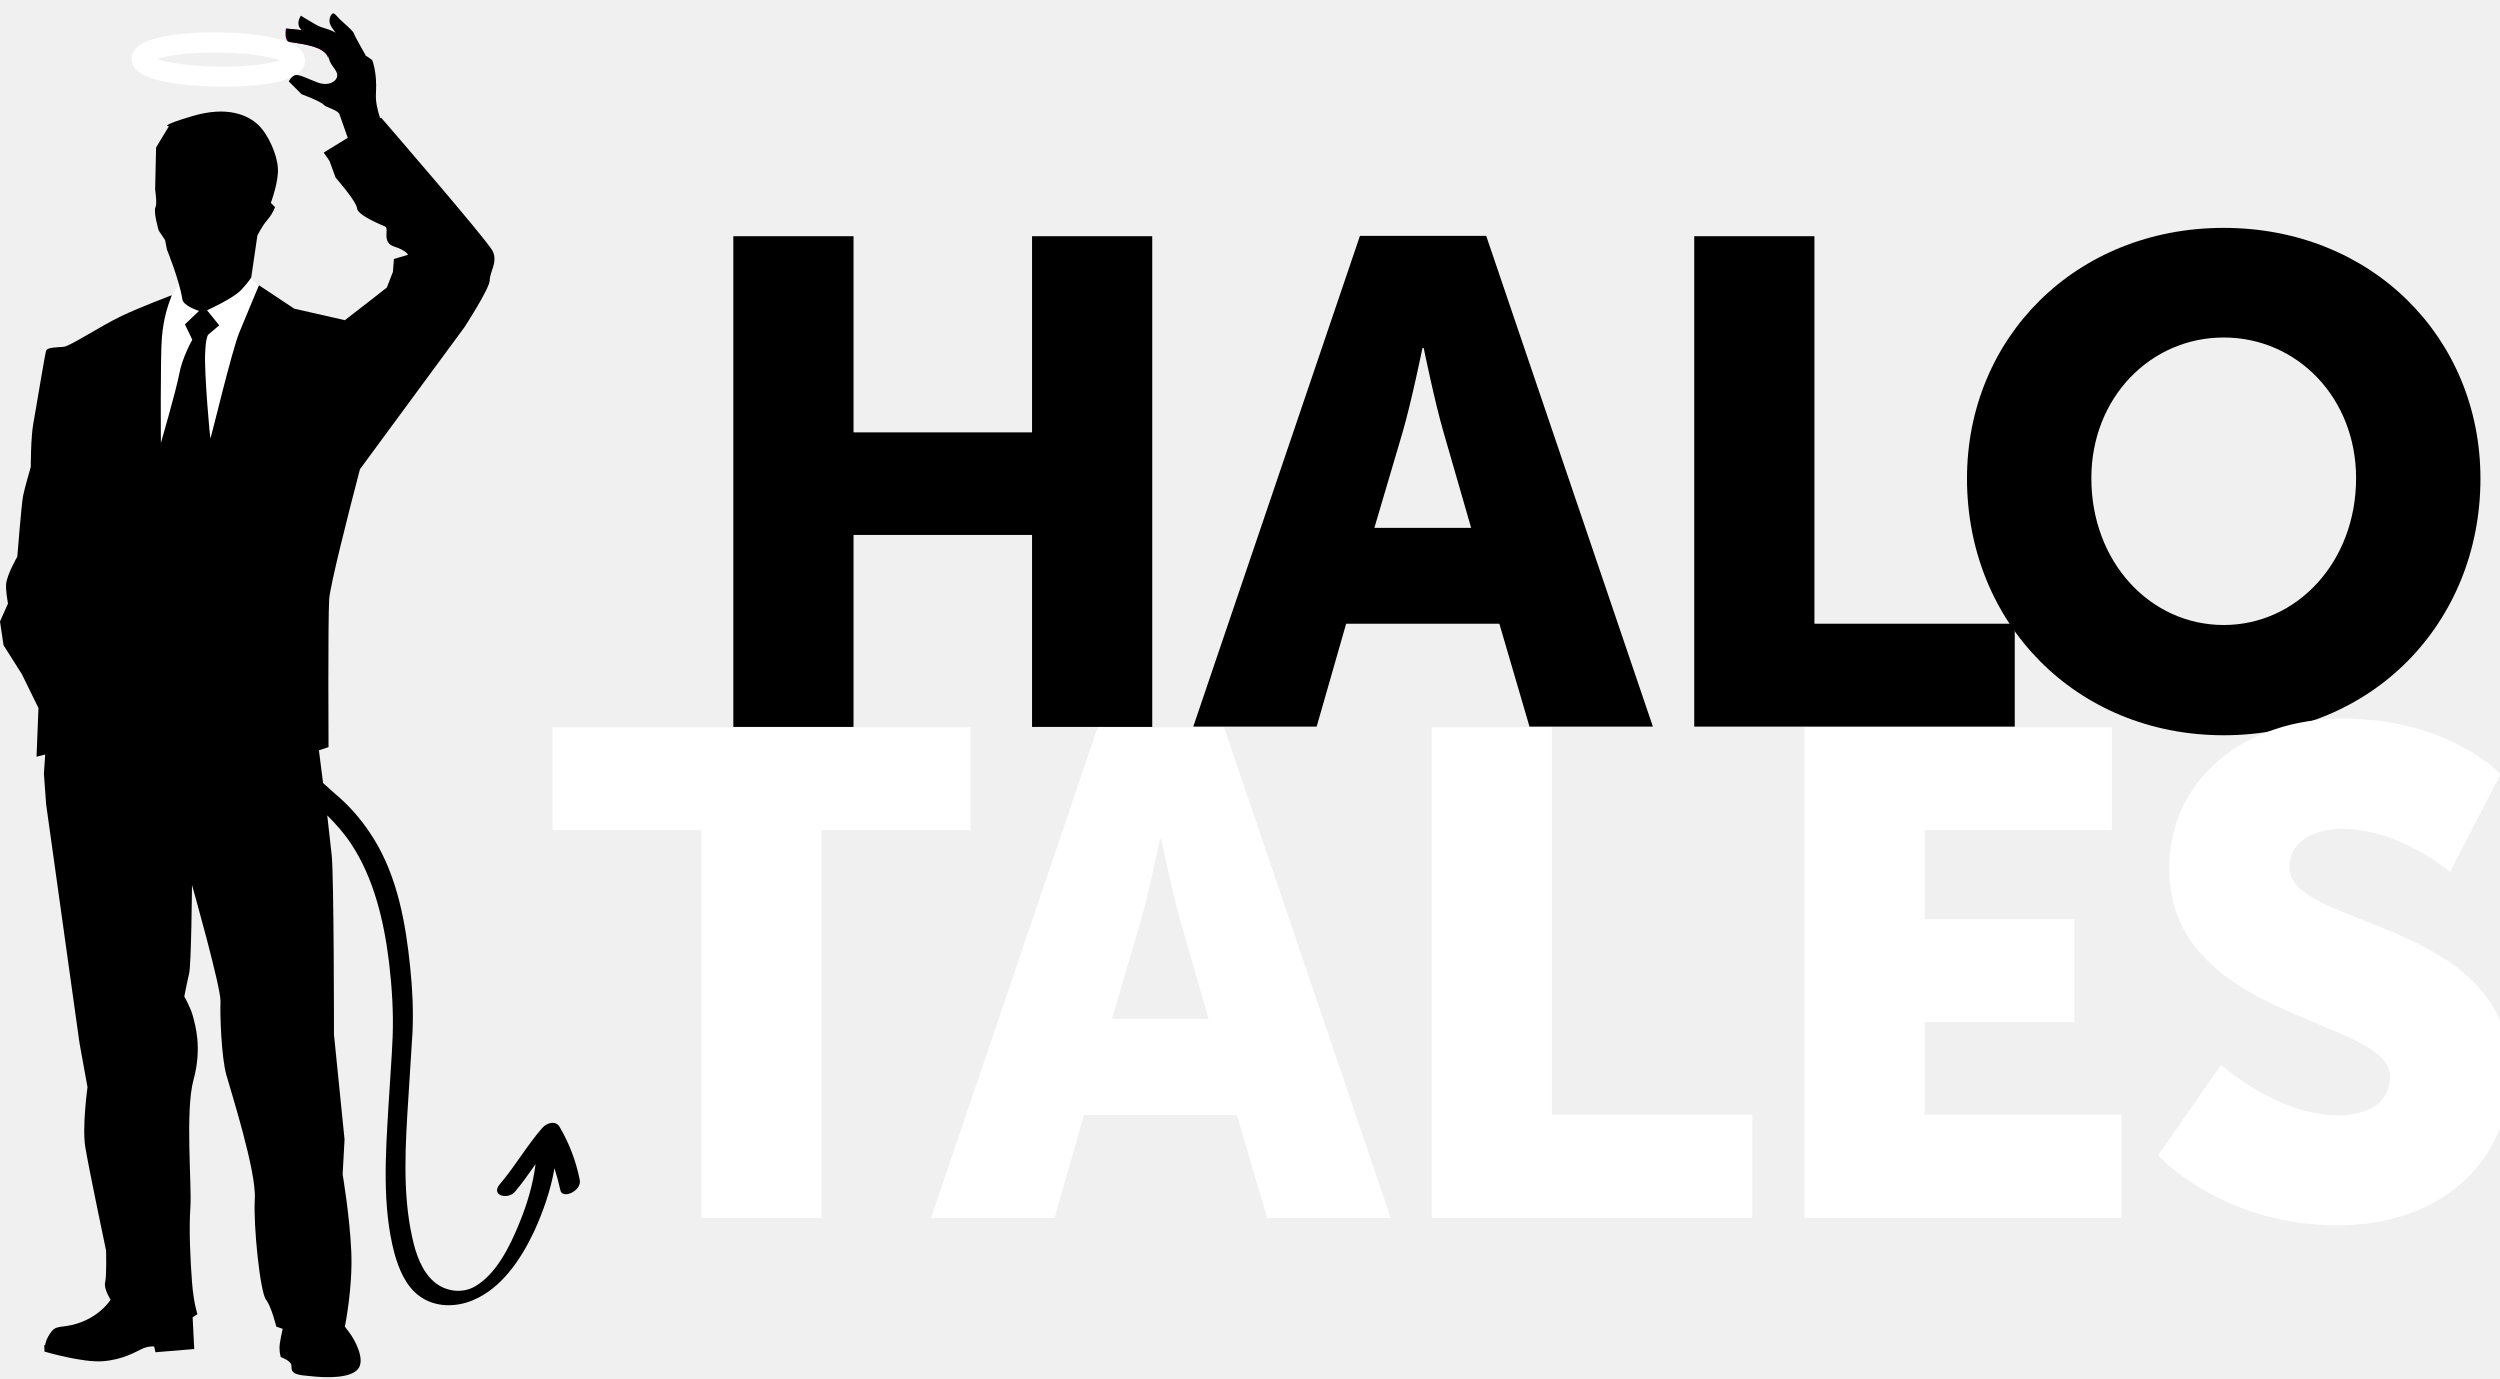
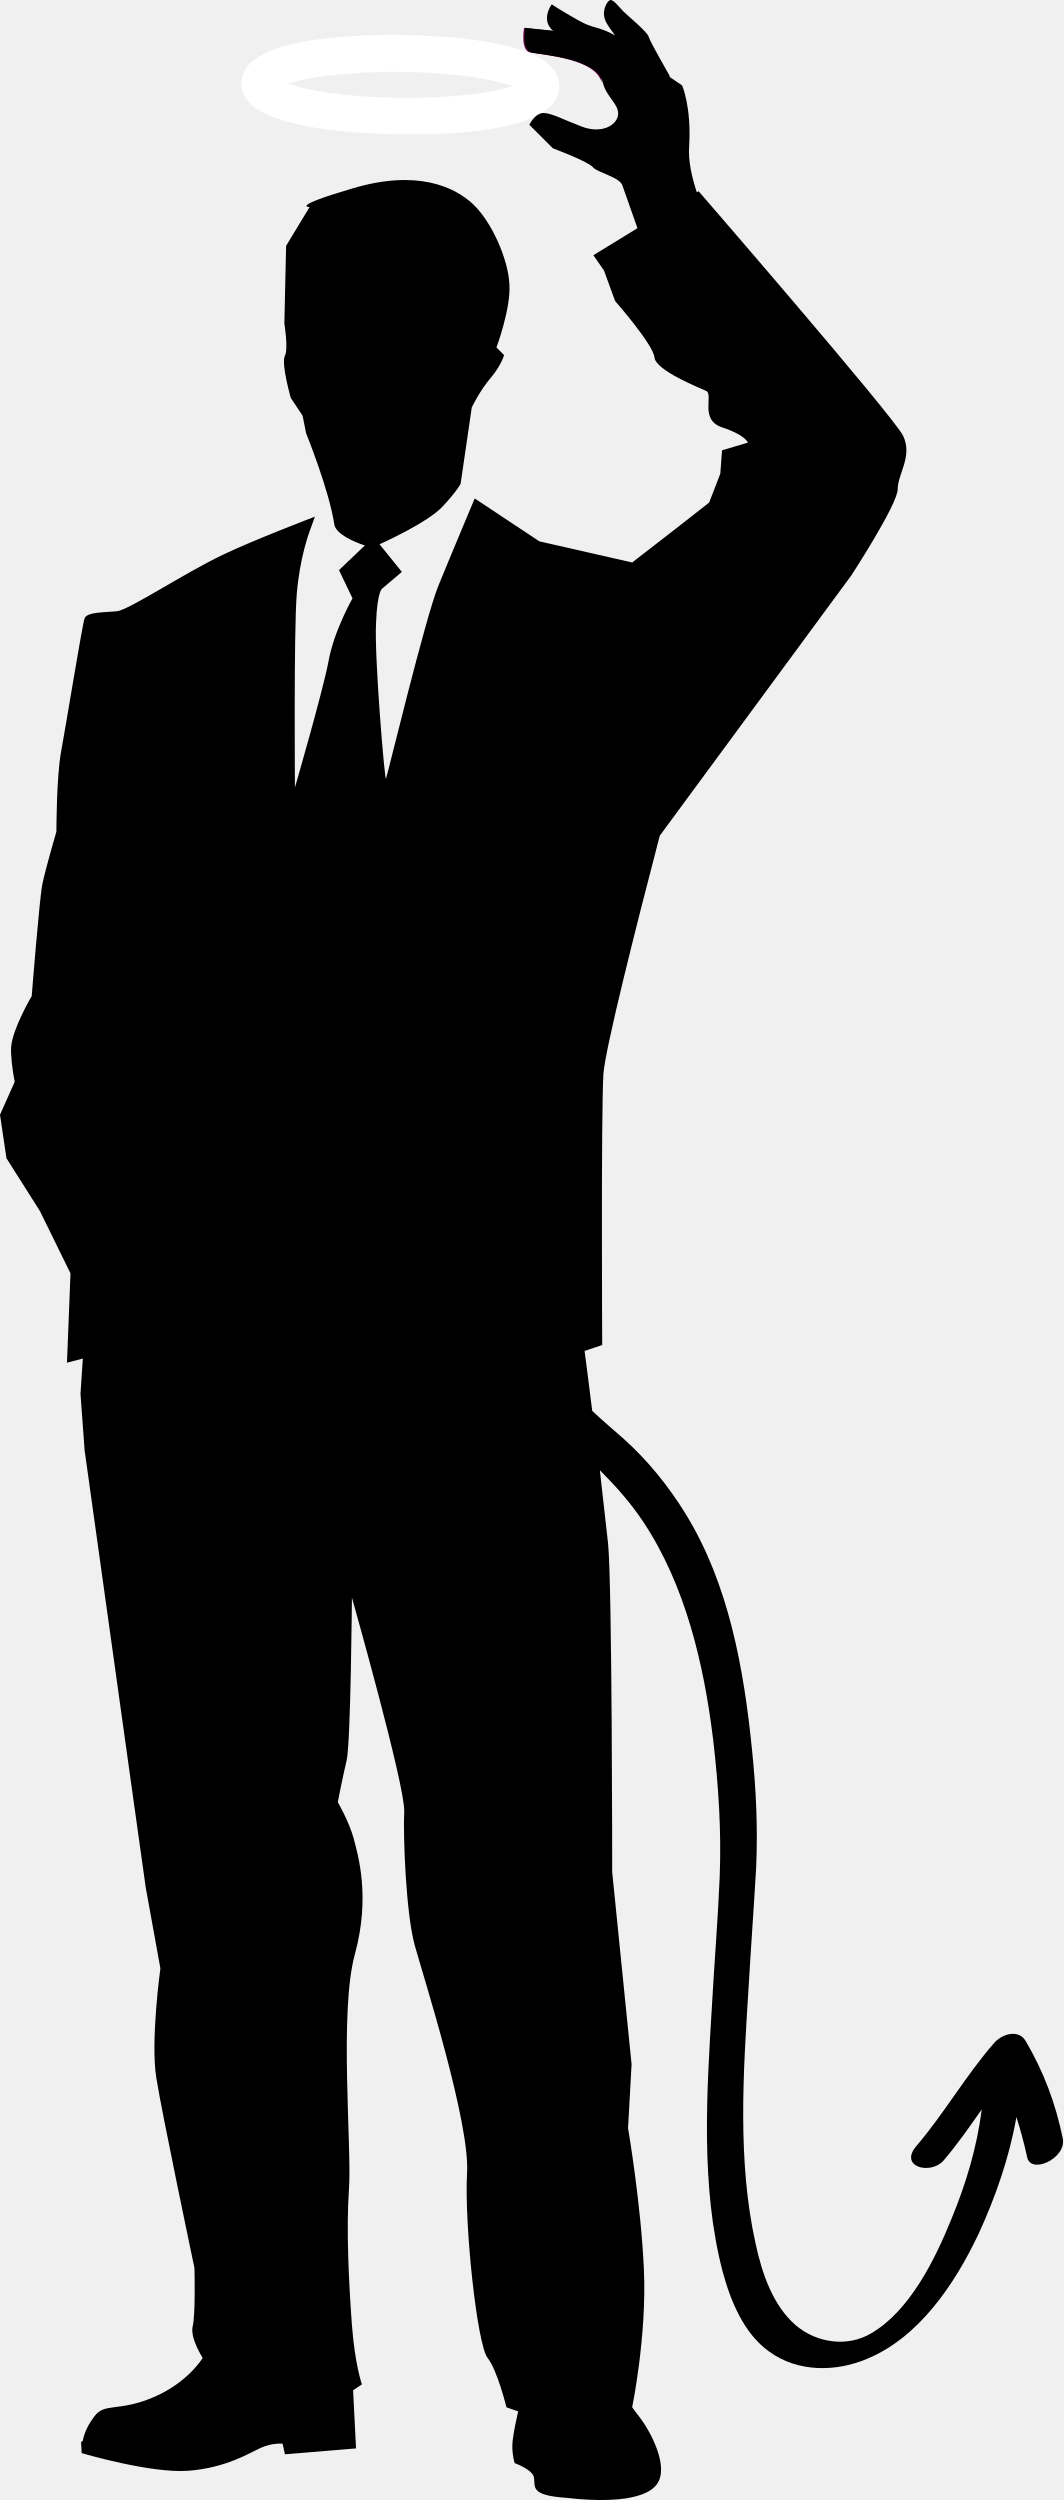
- <svg xmlns="http://www.w3.org/2000/svg" width="78px" height="43px" viewBox="0 0 78 43" version="1.1">
-   <g id="halo-tales-logo" stroke="none" stroke-width="1" fill="none" fill-rule="evenodd">
-     <g>
-       <g id="Group" transform="translate(22, 7)" fill="#000000" fill-rule="nonzero">
-         <polygon id="Path" points="0.88 0.37 4.63 0.37 4.63 6.49 10.2 6.49 10.2 0.37 13.95 0.37 13.95 15.68 10.2 15.68 10.2 9.69 4.63 9.69 4.63 15.68 0.88 15.68 0.88 0.37" />
-         <path d="M24.78,12.46 L20,12.46 L19.08,15.67 L15.23,15.67 L20.43,0.36 L24.37,0.36 L29.57,15.67 L25.72,15.67 L24.78,12.46 Z M22.38,3.86 C22.38,3.86 22.04,5.53 21.76,6.49 L20.88,9.47 L23.9,9.47 L23.04,6.49 C22.76,5.53 22.42,3.86 22.42,3.86 L22.38,3.86 Z" id="Shape" />
-         <path d="M47.38,0.11 C52,0.11 55.39,3.54 55.39,7.93 C55.39,12.43 52.01,15.94 47.38,15.94 C42.76,15.94 39.37,12.43 39.37,7.93 C39.37,3.54 42.76,0.11 47.38,0.11 Z M47.38,12.5 C49.67,12.5 51.51,10.53 51.51,7.92 C51.51,5.41 49.67,3.53 47.38,3.53 C45.09,3.53 43.25,5.41 43.25,7.92 C43.25,10.54 45.09,12.5 47.38,12.5 Z" id="Shape" />
-         <polygon id="Path" points="30.86 0.37 34.61 0.37 34.61 12.46 40.86 12.46 40.86 15.67 30.86 15.67" />
+ <svg xmlns="http://www.w3.org/2000/svg" version="1.1" viewBox="0 .416 18.094 42.552" width="18.094" height="42.552">
+   <defs />
+   <g id="Canvas_1" stroke-opacity="1" stroke="none" stroke-dasharray="none" fill="none" fill-opacity="1">
+     <g id="Canvas_1: Layer 1">
+       <g id="Group_2">
+         <g id="Group_3">
+           <g id="Line_7">
+             </g>
+           <g id="Graphic_6">
+             <path d="M 6.79 2.7 C 6.3 2.7 4.69 2.64 4.25 2.17 C 4.12 2.04 4.1 1.9 4.11 1.81 C 4.14 1.09 5.83 1 6.84 1.01 C 7.32 1.02 8.94 1.07 9.38 1.55 C 9.5 1.68 9.52 1.82 9.52 1.91 C 9.49 2.63 7.79 2.72 6.79 2.7 Z M 4.9 1.84 C 5.2 1.94 5.81 2.07 6.8 2.08 C 7.8 2.09 8.43 1.98 8.73 1.88 C 8.43 1.78 7.82 1.65 6.83 1.64 C 5.87 1.63 5.21 1.74 4.9 1.84 Z" fill="white" />
+           </g>
+           <g id="Graphic_5">
+             <path d="M 10.22 1.15 C 10.13 1.14 9.93 1 9.6 .96 C 9.36 .94 8.92 .89 8.92 .89 C 8.92 .89 8.85 1.28 9.03 1.31 C 9.3 1.36 10.14 1.42 10.24 1.82" fill="#6b0046" />
+           </g>
+           <g id="Graphic_4">
+             <path d="M 18.09 36.82 C 17.97 36.22 17.76 35.67 17.46 35.16 C 17.34 34.95 17.06 35.03 16.92 35.19 C 16.44 35.74 16.07 36.39 15.6 36.94 C 15.29 37.3 15.84 37.44 16.06 37.19 C 16.29 36.92 16.5 36.62 16.71 36.32 C 16.63 36.96 16.44 37.59 16.2 38.17 C 15.91 38.89 15.48 39.75 14.83 40.13 C 14.43 40.37 13.9 40.3 13.54 39.99 C 13.16 39.66 12.97 39.12 12.86 38.6 C 12.55 37.21 12.65 35.69 12.74 34.27 C 12.78 33.58 12.83 32.9 12.87 32.21 C 12.9 31.53 12.87 30.88 12.8 30.2 C 12.66 28.8 12.4 27.38 11.68 26.2 C 11.38 25.71 11.03 25.28 10.62 24.91 C 10.45 24.76 10.26 24.6 10.08 24.43 C 10.01 23.86 9.95 23.41 9.95 23.41 L 10.25 23.31 C 10.25 23.31 10.23 19.42 10.27 18.7 C 10.3 18.27 10.82 16.21 11.23 14.64 L 14.49 10.21 C 14.49 10.21 15.28 9 15.28 8.74 C 15.28 8.48 15.54 8.18 15.37 7.83 C 15.19 7.48 11.89 3.67 11.89 3.67 L 11.86 3.69 C 11.78 3.44 11.71 3.16 11.73 2.9 C 11.77 2.23 11.61 1.87 11.61 1.87 L 11.39 1.72 C 11.4 1.72 11.4 1.72 11.4 1.72 L 11.4 1.71 C 11.4 1.71 11.06 1.12 11.04 1.04 C 11.02 .96 10.68 .68 10.61 .61 C 10.54 .54 10.43 .39 10.38 .42 C 10.33 .44 10.23 .61 10.31 .78 C 10.35 .86 10.41 .94 10.47 1.02 C 10.19 .86 10.1 .91 9.84 .76 C 9.54 .59 9.39 .49 9.39 .49 C 9.39 .49 9.25 .68 9.34 .85 C 9.36 .88 9.38 .92 9.42 .94 C 9.2 .92 8.94 .89 8.94 .89 C 8.94 .89 8.87 1.28 9.05 1.31 C 9.32 1.36 10.16 1.42 10.26 1.82 C 10.32 2.07 10.54 2.19 10.52 2.37 C 10.5 2.55 10.24 2.7 9.9 2.57 C 9.56 2.44 9.41 2.35 9.26 2.34 C 9.11 2.33 9.01 2.54 9.01 2.54 L 9.41 2.94 C 9.41 2.94 10 3.16 10.09 3.26 C 10.17 3.36 10.57 3.43 10.6 3.59 L 10.85 4.3 L 10.1 4.76 L 10.28 5.02 L 10.47 5.54 C 10.47 5.54 11.12 6.28 11.14 6.5 C 11.16 6.72 11.89 7.01 12.02 7.07 C 12.15 7.13 11.9 7.56 12.29 7.69 C 12.69 7.82 12.73 7.95 12.73 7.95 L 12.29 8.08 L 12.26 8.48 L 12.07 8.97 L 11.56 9.37 L 10.76 9.99 L 9.18 9.63 L 8.08 8.9 C 8.08 8.9 7.68 9.85 7.46 10.39 C 7.24 10.93 6.6 13.59 6.57 13.67 C 6.55 13.74 6.37 11.6 6.4 11.03 C 6.42 10.46 6.51 10.43 6.51 10.43 L 6.84 10.15 L 6.46 9.68 C 6.46 9.68 7.29 9.31 7.54 9.03 C 7.79 8.76 7.84 8.65 7.84 8.65 L 8.03 7.35 C 8.03 7.35 8.17 7.06 8.35 6.85 C 8.53 6.64 8.58 6.46 8.58 6.46 L 8.45 6.33 C 8.45 6.33 8.7 5.66 8.67 5.25 C 8.65 4.83 8.37 4.19 8.05 3.89 C 7.73 3.59 7.09 3.3 6.01 3.62 C 4.92 3.94 5.27 3.94 5.27 3.94 L 4.87 4.6 L 4.84 5.92 C 4.84 5.92 4.91 6.35 4.85 6.47 C 4.78 6.6 4.95 7.19 4.95 7.19 L 5.15 7.49 L 5.21 7.79 C 5.21 7.79 5.6 8.75 5.69 9.34 C 5.72 9.55 6.21 9.7 6.21 9.7 L 5.77 10.12 L 6 10.6 C 6 10.6 5.68 11.16 5.59 11.68 C 5.49 12.2 5.02 13.82 5.02 13.82 C 5.02 13.82 5 11.18 5.05 10.54 C 5.1 9.9 5.27 9.46 5.27 9.46 L 5.36 9.21 C 5.36 9.21 4.31 9.61 3.79 9.86 C 3.14 10.17 2.19 10.8 1.99 10.82 C 1.79 10.84 1.48 10.83 1.44 10.94 C 1.4 11.05 1.12 12.78 1.04 13.21 C .96 13.64 .96 14.57 .96 14.57 C .96 14.57 .77 15.22 .72 15.47 C .67 15.72 .54 17.37 .54 17.37 C .54 17.37 .22 17.91 .19 18.23 C .18 18.38 .21 18.62 .25 18.83 L 17763568e-22 19.39 L .11 20.13 L .68 21.03 L 1.2 22.09 L 1.14 23.61 L 1.41 23.54 L 1.37 24.14 L 1.44 25.1 L 1.76 27.39 L 2.2 30.54 L 2.48 32.54 L 2.73 33.92 C 2.73 33.92 2.56 35.15 2.66 35.78 C 2.76 36.41 3.31 39.02 3.31 39.02 C 3.31 39.02 3.33 39.81 3.28 40.01 C 3.23 40.21 3.45 40.55 3.45 40.55 C 3.45 40.55 3.2 40.97 2.61 41.22 C 2.02 41.47 1.78 41.31 1.61 41.54 C 1.43 41.77 1.41 41.96 1.41 41.96 L 1.38 41.98 L 1.39 42.17 C 1.39 42.17 2.57 42.52 3.21 42.47 C 3.85 42.42 4.24 42.17 4.44 42.08 C 4.64 41.99 4.81 42.01 4.81 42.01 L 4.85 42.19 L 6.06 42.09 L 6.01 41.1 L 6.16 41 C 6.16 41 6.04 40.66 5.99 39.99 C 5.94 39.32 5.89 38.36 5.94 37.67 C 5.99 36.98 5.77 34.66 6.04 33.68 C 6.31 32.69 6.09 31.98 6.02 31.71 C 5.95 31.44 5.75 31.09 5.75 31.09 C 5.75 31.09 5.83 30.67 5.9 30.38 C 5.97 30.08 5.99 27.61 5.99 27.61 C 5.99 27.61 6.9 30.82 6.88 31.25 C 6.86 31.68 6.91 32.99 7.06 33.53 C 7.21 34.07 8 36.54 7.95 37.4 C 7.9 38.26 8.12 40.33 8.3 40.55 C 8.47 40.77 8.62 41.39 8.62 41.39 L 8.82 41.46 C 8.82 41.46 8.72 41.88 8.72 42.05 C 8.72 42.22 8.76 42.34 8.76 42.34 C 8.76 42.34 9.07 42.45 9.09 42.59 C 9.11 42.74 9.02 42.89 9.63 42.93 C 10.22 43 10.96 43 11.18 42.7 C 11.4 42.4 11.06 41.79 10.91 41.59 C 10.76 41.39 10.76 41.39 10.76 41.39 C 10.76 41.39 11.01 40.18 10.96 39.05 C 10.91 37.92 10.69 36.64 10.69 36.64 L 10.75 35.55 L 10.42 32.28 C 10.42 32.28 10.42 27.4 10.35 26.69 C 10.32 26.44 10.27 25.96 10.21 25.44 C 10.48 25.71 10.73 25.99 10.95 26.32 C 11.66 27.39 11.98 28.72 12.14 30.04 C 12.23 30.82 12.28 31.58 12.25 32.36 C 12.22 33.08 12.16 33.8 12.12 34.52 C 12.03 36.01 11.92 37.63 12.3 39.08 C 12.44 39.6 12.67 40.14 13.09 40.44 C 13.58 40.8 14.24 40.79 14.77 40.56 C 15.63 40.2 16.24 39.32 16.66 38.43 C 16.94 37.82 17.18 37.14 17.3 36.45 C 17.37 36.67 17.43 36.89 17.48 37.12 C 17.53 37.44 18.15 37.16 18.09 36.82 Z" fill="black" />
+           </g>
+         </g>
      </g>
-       <g id="Group" transform="translate(17, 22)" fill="#FFFFFF" fill-rule="nonzero">
-         <polygon id="Path" points="4.89 3.9 0.24 3.9 0.24 0.69 13.28 0.69 13.28 3.9 8.63 3.9 8.63 16 4.88 16 4.88 3.9" />
-         <path d="M21.59,12.79 L16.82,12.79 L15.9,16 L12.05,16 L17.25,0.69 L21.19,0.69 L26.39,16 L22.54,16 L21.59,12.79 Z M19.19,4.18 C19.19,4.18 18.85,5.85 18.57,6.81 L17.69,9.79 L20.71,9.79 L19.85,6.81 C19.57,5.85 19.23,4.18 19.23,4.18 L19.19,4.18 Z" id="Shape" />
-         <polygon id="Path" points="27.67 0.69 31.42 0.69 31.42 12.78 37.67 12.78 37.67 16 27.67 16" />
-         <polygon id="Path" points="39.3 0.69 48.89 0.69 48.89 3.9 43.05 3.9 43.05 6.68 47.72 6.68 47.72 9.89 43.05 9.89 43.05 12.78 49.19 12.78 49.19 16 39.3 16" />
-         <path d="M52.3,11.22 C52.3,11.22 54.03,12.8 55.96,12.8 C56.73,12.8 57.57,12.5 57.57,11.58 C57.57,9.76 50.68,9.83 50.68,5.11 C50.68,2.28 53.06,0.42 56.1,0.42 C59.4,0.42 61.02,2.15 61.02,2.15 L59.44,5.21 C59.44,5.21 57.9,3.86 56.06,3.86 C55.29,3.86 54.43,4.2 54.43,5.06 C54.43,6.99 61.32,6.64 61.32,11.48 C61.32,14.03 59.37,16.23 55.92,16.23 C52.32,16.23 50.33,14.05 50.33,14.05 L52.3,11.22 Z" id="Path" />
-       </g>
-       <polyline id="Path" fill="#FFFFFF" points="9.02 9.64 7.55 8.49 5.66 8.72 5.32 9.3 3.88 13.57 6.01 15.78" />
-       <path d="M6.79,2.7 C6.3,2.7 4.69,2.64 4.25,2.17 C4.12,2.04 4.1,1.9 4.11,1.81 C4.14,1.09 5.83,1 6.84,1.01 C7.32,1.02 8.94,1.07 9.38,1.55 C9.5,1.68 9.52,1.82 9.52,1.91 C9.49,2.63 7.79,2.72 6.79,2.7 Z M4.9,1.84 C5.2,1.94 5.81,2.07 6.8,2.08 C7.8,2.09 8.43,1.98 8.73,1.88 C8.43,1.78 7.82,1.65 6.83,1.64 C5.87,1.63 5.21,1.74 4.9,1.84 Z" id="Shape" fill="#FFFFFF" fill-rule="nonzero" />
-       <path d="M10.22,1.15 C10.13,1.14 9.93,1 9.6,0.96 C9.36,0.94 8.92,0.89 8.92,0.89 C8.92,0.89 8.85,1.28 9.03,1.31 C9.3,1.36 10.14,1.42 10.24,1.82" id="Path" fill="#6B0046" fill-rule="nonzero" />
-       <path d="M18.09,36.82 C17.97,36.22 17.76,35.67 17.46,35.16 C17.34,34.95 17.06,35.03 16.92,35.19 C16.44,35.74 16.07,36.39 15.6,36.94 C15.29,37.3 15.84,37.44 16.06,37.19 C16.29,36.92 16.5,36.62 16.71,36.32 C16.63,36.96 16.44,37.59 16.2,38.17 C15.91,38.89 15.48,39.75 14.83,40.13 C14.43,40.37 13.9,40.3 13.54,39.99 C13.16,39.66 12.97,39.12 12.86,38.6 C12.55,37.21 12.65,35.69 12.74,34.27 C12.78,33.58 12.83,32.9 12.87,32.21 C12.9,31.53 12.87,30.88 12.8,30.2 C12.66,28.8 12.4,27.38 11.68,26.2 C11.38,25.71 11.03,25.28 10.62,24.91 C10.45,24.76 10.26,24.6 10.08,24.43 C10.01,23.86 9.95,23.41 9.95,23.41 L10.25,23.31 C10.25,23.31 10.23,19.42 10.27,18.7 C10.3,18.27 10.82,16.21 11.23,14.64 L14.49,10.21 C14.49,10.21 15.28,9 15.28,8.74 C15.28,8.48 15.54,8.18 15.37,7.83 C15.19,7.48 11.89,3.67 11.89,3.67 L11.86,3.69 C11.78,3.44 11.71,3.16 11.73,2.9 C11.77,2.23 11.61,1.87 11.61,1.87 L11.39,1.72 C11.4,1.72 11.4,1.72 11.4,1.72 L11.4,1.71 C11.4,1.71 11.06,1.12 11.04,1.04 C11.02,0.96 10.68,0.68 10.61,0.61 C10.54,0.54 10.43,0.39 10.38,0.42 C10.33,0.44 10.23,0.61 10.31,0.78 C10.35,0.86 10.41,0.94 10.47,1.02 C10.19,0.86 10.1,0.91 9.84,0.76 C9.54,0.59 9.39,0.49 9.39,0.49 C9.39,0.49 9.25,0.68 9.34,0.85 C9.36,0.88 9.38,0.92 9.42,0.94 C9.2,0.92 8.94,0.89 8.94,0.89 C8.94,0.89 8.87,1.28 9.05,1.31 C9.32,1.36 10.16,1.42 10.26,1.82 C10.32,2.07 10.54,2.19 10.52,2.37 C10.5,2.55 10.24,2.7 9.9,2.57 C9.56,2.44 9.41,2.35 9.26,2.34 C9.11,2.33 9.01,2.54 9.01,2.54 L9.41,2.94 C9.41,2.94 10,3.16 10.09,3.26 C10.17,3.36 10.57,3.43 10.6,3.59 L10.85,4.3 L10.1,4.76 L10.28,5.02 L10.47,5.54 C10.47,5.54 11.12,6.28 11.14,6.5 C11.16,6.72 11.89,7.01 12.02,7.07 C12.15,7.13 11.9,7.56 12.29,7.69 C12.69,7.82 12.73,7.95 12.73,7.95 L12.29,8.08 L12.26,8.48 L12.07,8.97 L11.56,9.37 L10.76,9.99 L9.18,9.63 L8.08,8.9 C8.08,8.9 7.68,9.85 7.46,10.39 C7.24,10.93 6.6,13.59 6.57,13.67 C6.55,13.74 6.37,11.6 6.4,11.03 C6.42,10.46 6.51,10.43 6.51,10.43 L6.84,10.15 L6.46,9.68 C6.46,9.68 7.29,9.31 7.54,9.03 C7.79,8.76 7.84,8.65 7.84,8.65 L8.03,7.35 C8.03,7.35 8.17,7.06 8.35,6.85 C8.53,6.64 8.58,6.46 8.58,6.46 L8.45,6.33 C8.45,6.33 8.7,5.66 8.67,5.25 C8.65,4.83 8.37,4.19 8.05,3.89 C7.73,3.59 7.09,3.3 6.01,3.62 C4.92,3.94 5.27,3.94 5.27,3.94 L4.87,4.6 L4.84,5.92 C4.84,5.92 4.91,6.35 4.85,6.47 C4.78,6.6 4.95,7.19 4.95,7.19 L5.15,7.49 L5.21,7.79 C5.21,7.79 5.6,8.75 5.69,9.34 C5.72,9.55 6.21,9.7 6.21,9.7 L5.77,10.12 L6,10.6 C6,10.6 5.68,11.16 5.59,11.68 C5.49,12.2 5.02,13.82 5.02,13.82 C5.02,13.82 5,11.18 5.05,10.54 C5.1,9.9 5.27,9.46 5.27,9.46 L5.36,9.21 C5.36,9.21 4.31,9.61 3.79,9.86 C3.14,10.17 2.19,10.8 1.99,10.82 C1.79,10.84 1.48,10.83 1.44,10.94 C1.4,11.05 1.12,12.78 1.04,13.21 C0.96,13.64 0.96,14.57 0.96,14.57 C0.96,14.57 0.77,15.22 0.72,15.47 C0.67,15.72 0.54,17.37 0.54,17.37 C0.54,17.37 0.22,17.91 0.19,18.23 C0.18,18.38 0.21,18.62 0.25,18.83 L0,19.39 L0.11,20.13 L0.68,21.03 L1.2,22.09 L1.14,23.61 L1.41,23.54 L1.37,24.14 L1.44,25.1 L1.76,27.39 L2.2,30.54 L2.48,32.54 L2.73,33.92 C2.73,33.92 2.56,35.15 2.66,35.78 C2.76,36.41 3.31,39.02 3.31,39.02 C3.31,39.02 3.33,39.81 3.28,40.01 C3.23,40.21 3.45,40.55 3.45,40.55 C3.45,40.55 3.2,40.97 2.61,41.22 C2.02,41.47 1.78,41.31 1.61,41.54 C1.43,41.77 1.41,41.96 1.41,41.96 L1.38,41.98 L1.39,42.17 C1.39,42.17 2.57,42.52 3.21,42.47 C3.85,42.42 4.24,42.17 4.44,42.08 C4.64,41.99 4.81,42.01 4.81,42.01 L4.85,42.19 L6.06,42.09 L6.01,41.1 L6.16,41 C6.16,41 6.04,40.66 5.99,39.99 C5.94,39.32 5.89,38.36 5.94,37.67 C5.99,36.98 5.77,34.66 6.04,33.68 C6.31,32.69 6.09,31.98 6.02,31.71 C5.95,31.44 5.75,31.09 5.75,31.09 C5.75,31.09 5.83,30.67 5.9,30.38 C5.97,30.08 5.99,27.61 5.99,27.61 C5.99,27.61 6.9,30.82 6.88,31.25 C6.86,31.68 6.91,32.99 7.06,33.53 C7.21,34.07 8,36.54 7.95,37.4 C7.9,38.26 8.12,40.33 8.3,40.55 C8.47,40.77 8.62,41.39 8.62,41.39 L8.82,41.46 C8.82,41.46 8.72,41.88 8.72,42.05 C8.72,42.22 8.76,42.34 8.76,42.34 C8.76,42.34 9.07,42.45 9.09,42.59 C9.11,42.74 9.02,42.89 9.63,42.93 C10.22,43 10.96,43 11.18,42.7 C11.4,42.4 11.06,41.79 10.91,41.59 C10.76,41.39 10.76,41.39 10.76,41.39 C10.76,41.39 11.01,40.18 10.96,39.05 C10.91,37.92 10.69,36.64 10.69,36.64 L10.75,35.55 L10.42,32.28 C10.42,32.28 10.42,27.4 10.35,26.69 C10.32,26.44 10.27,25.96 10.21,25.44 C10.48,25.71 10.73,25.99 10.95,26.32 C11.66,27.39 11.98,28.72 12.14,30.04 C12.23,30.82 12.28,31.58 12.25,32.36 C12.22,33.08 12.16,33.8 12.12,34.52 C12.03,36.01 11.92,37.63 12.3,39.08 C12.44,39.6 12.67,40.14 13.09,40.44 C13.58,40.8 14.24,40.79 14.77,40.56 C15.63,40.2 16.24,39.32 16.66,38.43 C16.94,37.82 17.18,37.14 17.3,36.45 C17.37,36.67 17.43,36.89 17.48,37.12 C17.53,37.44 18.15,37.16 18.09,36.82 Z" id="Path" fill="#000000" fill-rule="nonzero" />
    </g>
  </g>
</svg>
